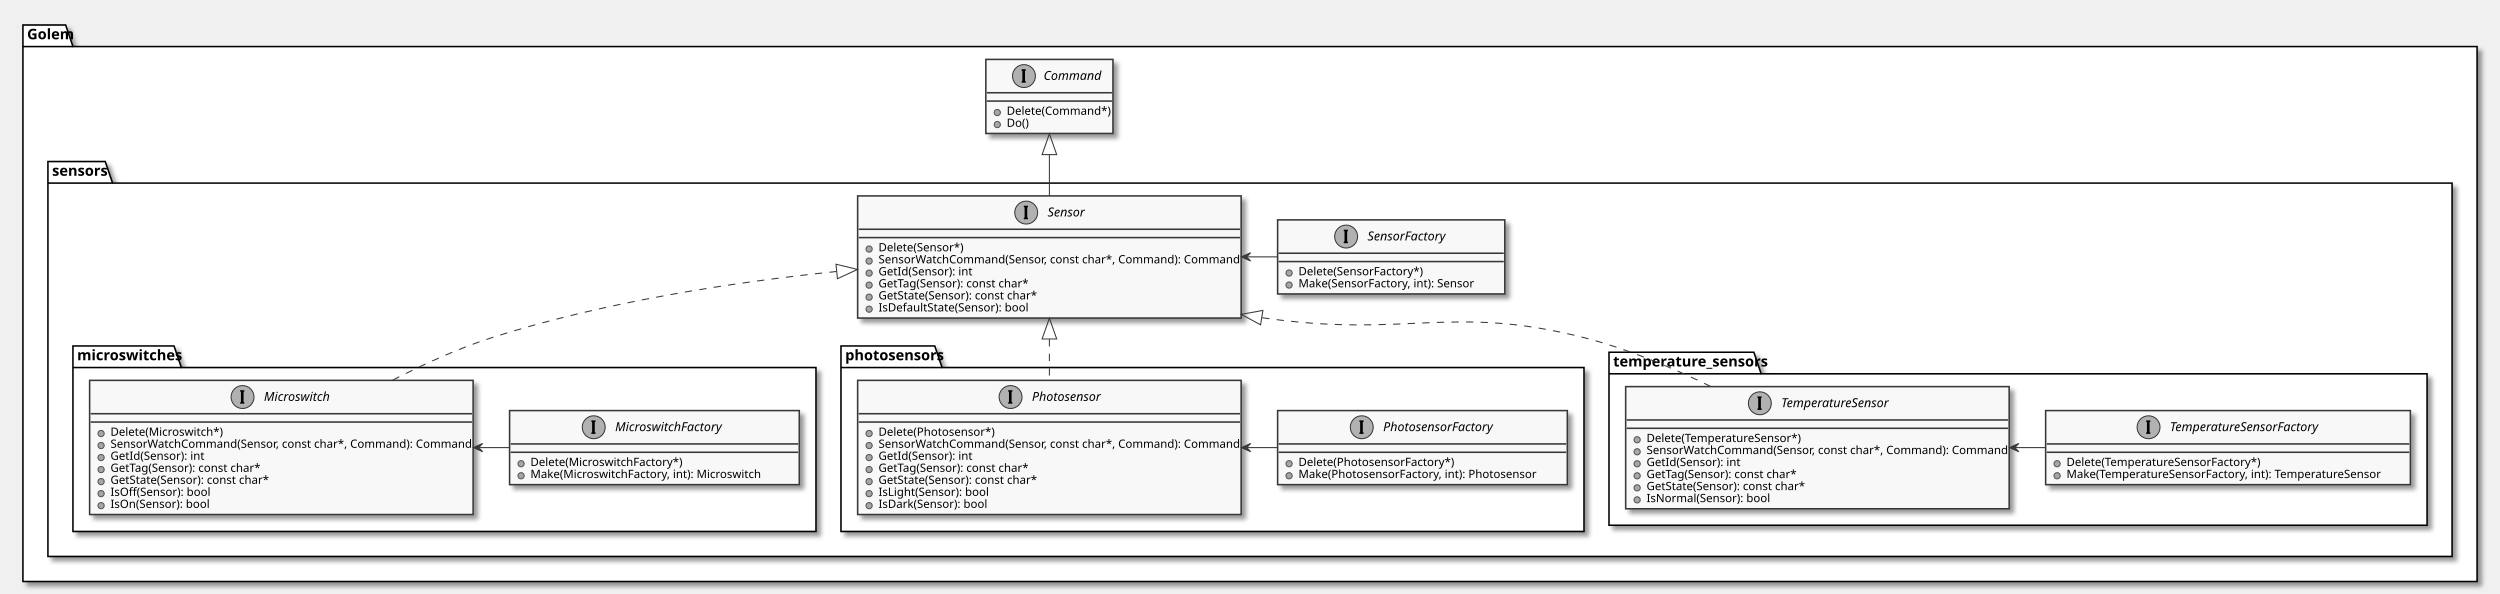
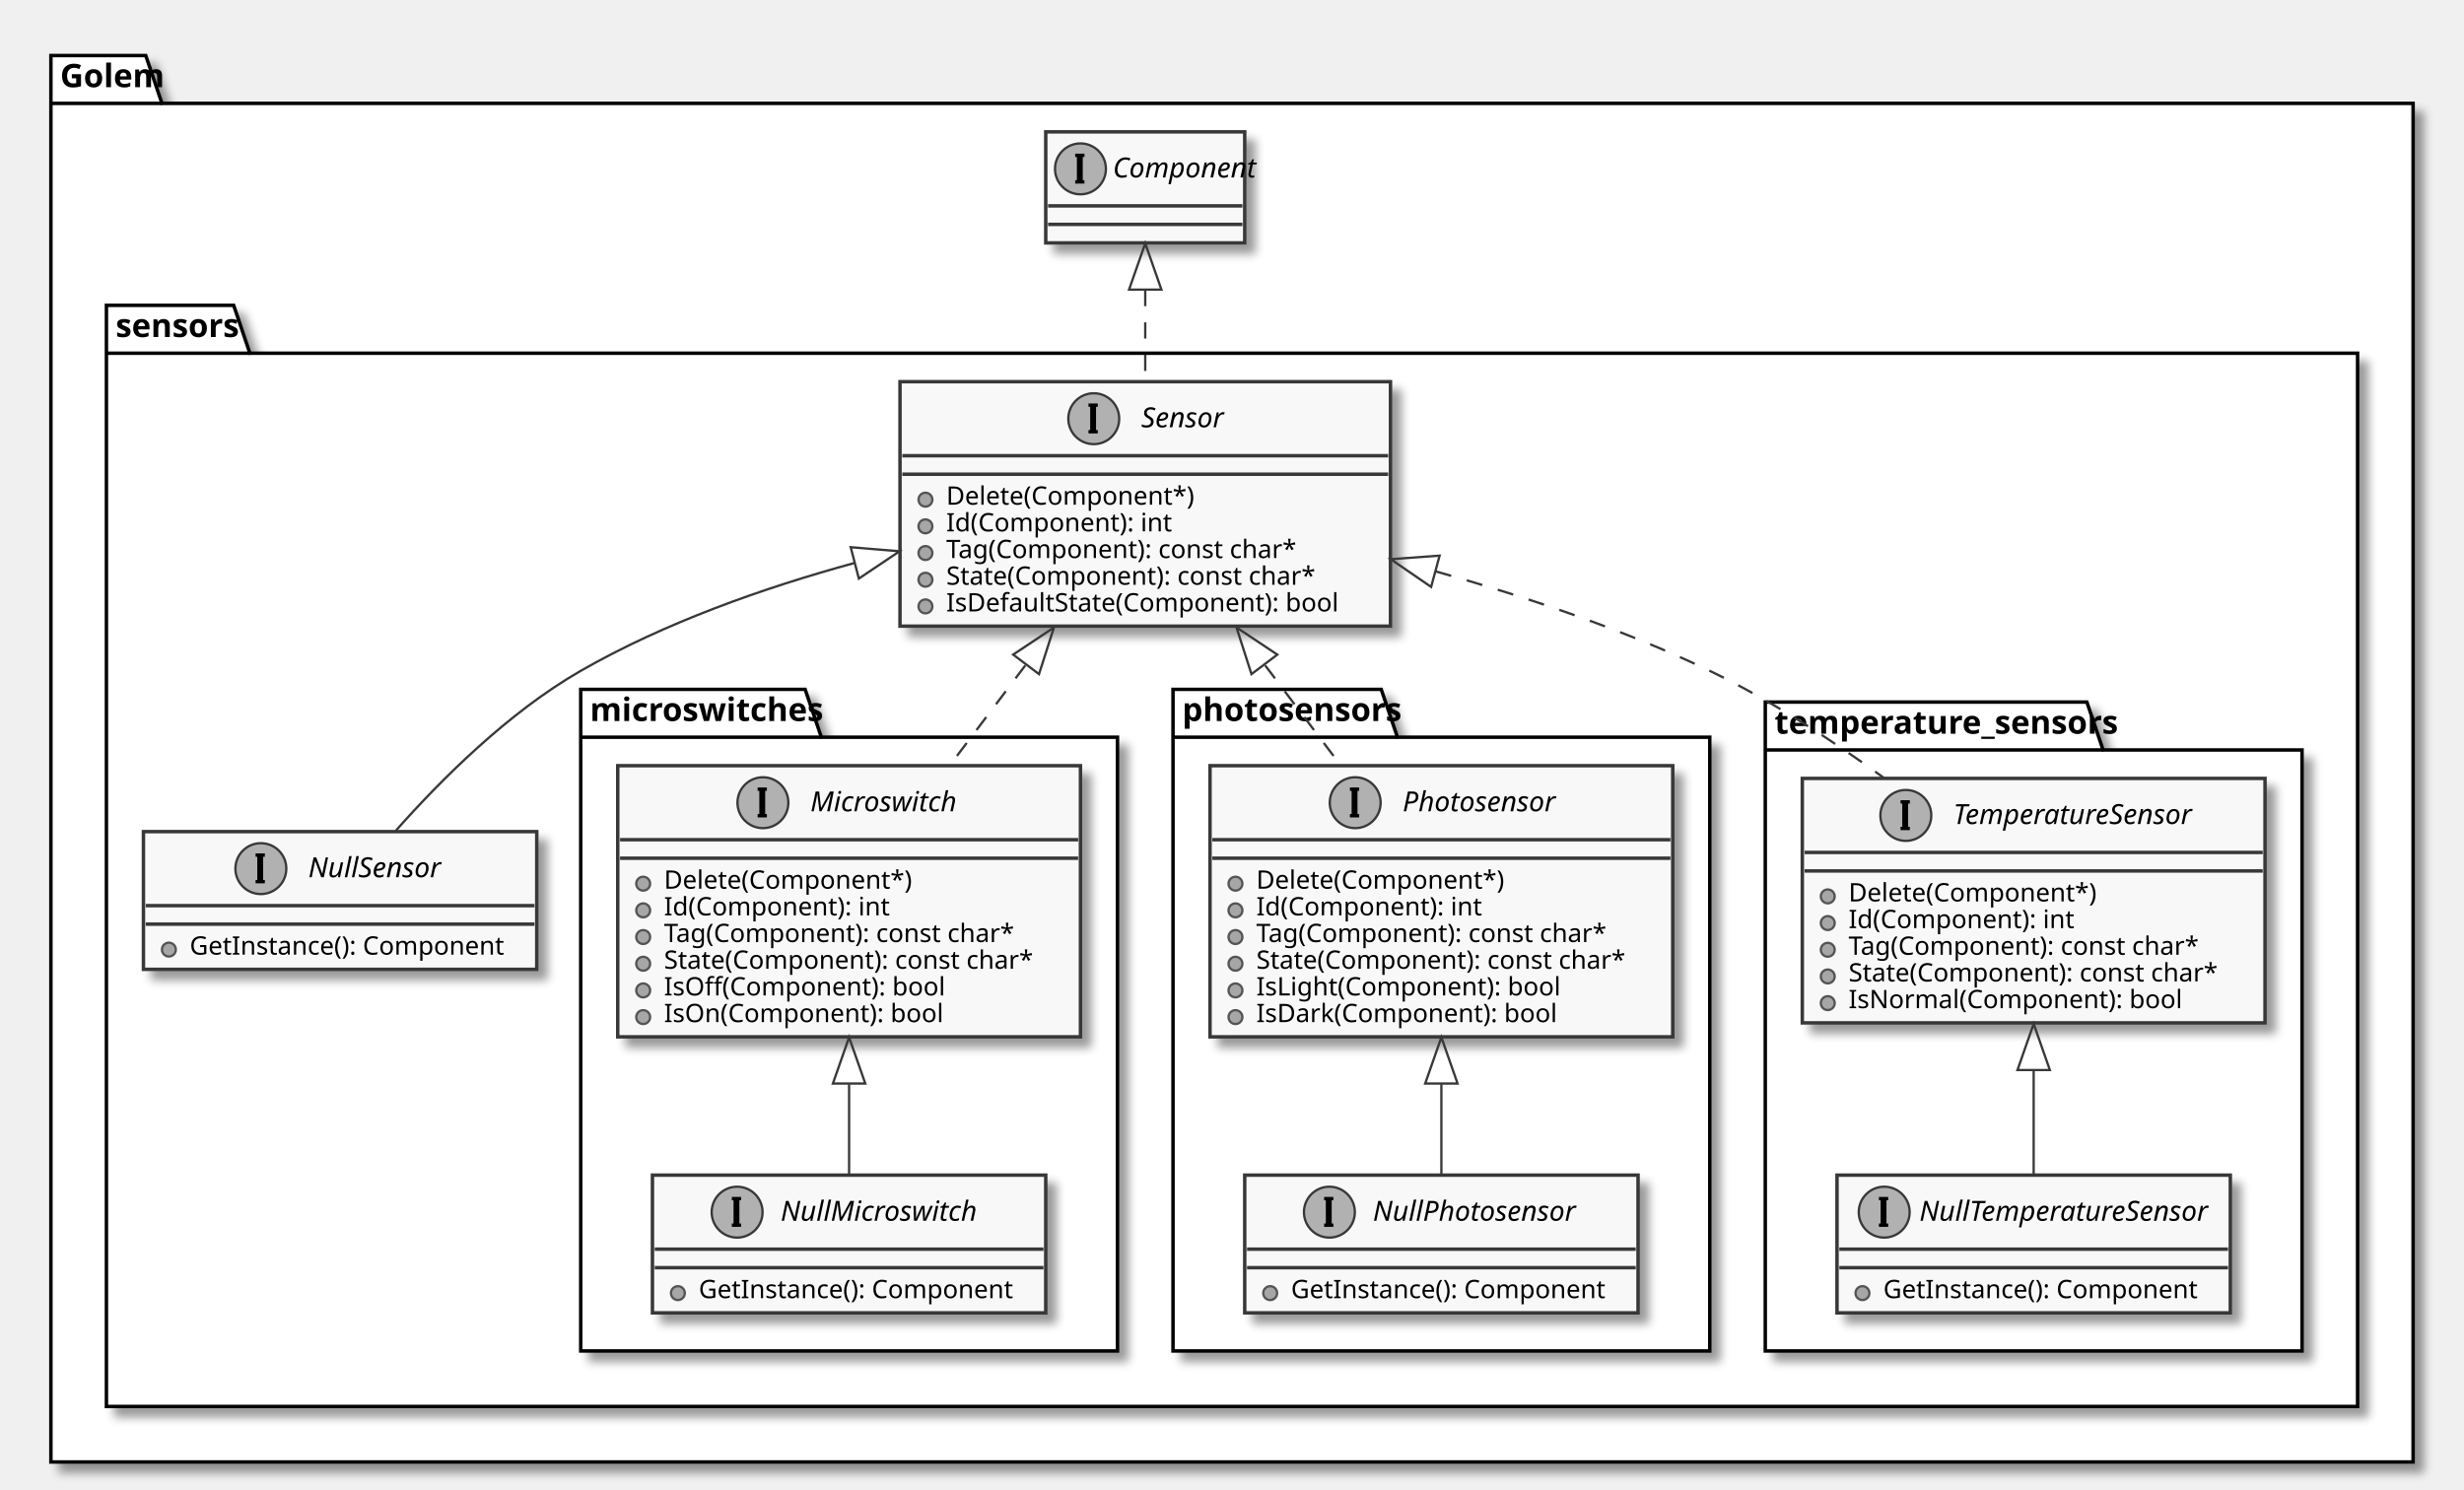
- <svg xmlns="http://www.w3.org/2000/svg" contentScriptType="application/ecmascript" contentStyleType="text/css" height="570px" preserveAspectRatio="none" style="width:2399px;height:570px;" version="1.1" viewBox="0 0 2399 570" width="2399px" zoomAndPan="magnify">
+ <svg xmlns="http://www.w3.org/2000/svg" contentScriptType="application/ecmascript" contentStyleType="text/css" height="644px" preserveAspectRatio="none" style="width:1065px;height:644px;" version="1.1" viewBox="0 0 1065 644" width="1065px" zoomAndPan="magnify">
  <defs>
-     <filter height="300%" id="f1wqwwcfktrtnr" width="300%" x="-1" y="-1">
+     <filter height="300%" id="fodnmlwovrjn" width="300%" x="-1" y="-1">
      <feGaussianBlur result="blurOut" stdDeviation="2.0" />
      <feColorMatrix in="blurOut" result="blurOut2" type="matrix" values="0 0 0 0 0 0 0 0 0 0 0 0 0 0 0 0 0 0 .4 0" />
      <feOffset dx="4.0" dy="4.0" in="blurOut2" result="blurOut3" />
      <feBlend in="SourceGraphic" in2="blurOut3" mode="normal" />
    </filter>
  </defs>
  <g>
-     <polygon fill="#FFFFFF" filter="url(#f1wqwwcfktrtnr)" points="22,24,63,24,70,44.692,2377,44.692,2377,558,22,558,22,24" style="stroke: #000000; stroke-width: 1.5;" />
+     <polygon fill="#FFFFFF" filter="url(#fodnmlwovrjn)" points="22,24,63,24,70,44.692,1043,44.692,1043,632,22,632,22,24" style="stroke: #000000; stroke-width: 1.5;" />
    <line style="stroke: #000000; stroke-width: 1.5;" x1="22" x2="70" y1="44.692" y2="44.692" />
    <text fill="#000000" font-family="Ricty Diminished" font-size="14" font-weight="bold" lengthAdjust="spacingAndGlyphs" textLength="35" x="26" y="37.684">Golem</text>
-     <polygon fill="#FFFFFF" filter="url(#f1wqwwcfktrtnr)" points="46,155,101,155,108,175.692,2353,175.692,2353,534,46,534,46,155" style="stroke: #000000; stroke-width: 1.5;" />
-     <line style="stroke: #000000; stroke-width: 1.5;" x1="46" x2="108" y1="175.692" y2="175.692" />
-     <text fill="#000000" font-family="Ricty Diminished" font-size="14" font-weight="bold" lengthAdjust="spacingAndGlyphs" textLength="49" x="50" y="168.684">sensors</text>
-     <polygon fill="#FFFFFF" filter="url(#f1wqwwcfktrtnr)" points="70,332,167,332,174,352.692,783,352.692,783,510,70,510,70,332" style="stroke: #000000; stroke-width: 1.5;" />
-     <line style="stroke: #000000; stroke-width: 1.5;" x1="70" x2="174" y1="352.692" y2="352.692" />
-     <text fill="#000000" font-family="Ricty Diminished" font-size="14" font-weight="bold" lengthAdjust="spacingAndGlyphs" textLength="91" x="74" y="345.684">microswitches</text>
-     <polygon fill="#FFFFFF" filter="url(#f1wqwwcfktrtnr)" points="807,332,897,332,904,352.692,1520,352.692,1520,510,807,510,807,332" style="stroke: #000000; stroke-width: 1.5;" />
-     <line style="stroke: #000000; stroke-width: 1.5;" x1="807" x2="904" y1="352.692" y2="352.692" />
-     <text fill="#000000" font-family="Ricty Diminished" font-size="14" font-weight="bold" lengthAdjust="spacingAndGlyphs" textLength="84" x="811" y="345.684">photosensors</text>
-     <polygon fill="#FFFFFF" filter="url(#f1wqwwcfktrtnr)" points="1544,338,1683,338,1690,358.692,2329,358.692,2329,504,1544,504,1544,338" style="stroke: #000000; stroke-width: 1.5;" />
-     <line style="stroke: #000000; stroke-width: 1.5;" x1="1544" x2="1690" y1="358.692" y2="358.692" />
-     <text fill="#000000" font-family="Ricty Diminished" font-size="14" font-weight="bold" lengthAdjust="spacingAndGlyphs" textLength="133" x="1548" y="351.684">temperature_sensors</text>
-     <rect fill="#F8F8F8" filter="url(#f1wqwwcfktrtnr)" height="71.071" id="Command" style="stroke: #383838; stroke-width: 1.5;" width="122" x="946" y="57" />
-     <ellipse cx="982.6" cy="73" fill="#B1B1B1" rx="11" ry="11" style="stroke: #383838; stroke-width: 1.0;" />
-     <path d="M983.584,77.906 L984.319,77.906 L984.319,79.359 L980.319,79.359 L980.319,77.906 L981.053,77.906 L981.053,67.875 L980.319,67.875 L980.319,66.422 L984.319,66.422 L984.319,67.875 L983.584,67.875 L983.584,77.906 Z " />
-     <text fill="#000000" font-family="Ricty Diminished" font-size="12" font-style="italic" lengthAdjust="spacingAndGlyphs" textLength="42" x="1001.4" y="76.718">Command</text>
-     <line style="stroke: #383838; stroke-width: 1.5;" x1="947" x2="1067" y1="89" y2="89" />
-     <line style="stroke: #383838; stroke-width: 1.5;" x1="947" x2="1067" y1="97" y2="97" />
-     <ellipse cx="957" cy="108" fill="#A6A6A6" rx="3" ry="3" style="stroke: #545454; stroke-width: 1.0;" />
-     <text fill="#000000" font-family="Ricty Diminished" font-size="11" lengthAdjust="spacingAndGlyphs" textLength="96" x="966" y="110.174">Delete(Command*)</text>
-     <ellipse cx="957" cy="119.536" fill="#A6A6A6" rx="3" ry="3" style="stroke: #545454; stroke-width: 1.0;" />
-     <text fill="#000000" font-family="Ricty Diminished" font-size="11" lengthAdjust="spacingAndGlyphs" textLength="24" x="966" y="121.709">Do()</text>
-     <rect fill="#F8F8F8" filter="url(#f1wqwwcfktrtnr)" height="117.214" id="Sensor" style="stroke: #383838; stroke-width: 1.5;" width="368" x="823" y="188" />
-     <ellipse cx="984.75" cy="204" fill="#B1B1B1" rx="11" ry="11" style="stroke: #383838; stroke-width: 1.0;" />
-     <path d="M985.734,208.906 L986.469,208.906 L986.469,210.359 L982.469,210.359 L982.469,208.906 L983.203,208.906 L983.203,198.875 L982.469,198.875 L982.469,197.422 L986.469,197.422 L986.469,198.875 L985.734,198.875 L985.734,208.906 Z " />
-     <text fill="#000000" font-family="Ricty Diminished" font-size="12" font-style="italic" lengthAdjust="spacingAndGlyphs" textLength="36" x="1005.25" y="207.718">Sensor</text>
-     <line style="stroke: #383838; stroke-width: 1.5;" x1="824" x2="1190" y1="220" y2="220" />
-     <line style="stroke: #383838; stroke-width: 1.5;" x1="824" x2="1190" y1="228" y2="228" />
-     <ellipse cx="834" cy="239" fill="#A6A6A6" rx="3" ry="3" style="stroke: #545454; stroke-width: 1.0;" />
-     <text fill="#000000" font-family="Ricty Diminished" font-size="11" lengthAdjust="spacingAndGlyphs" textLength="90" x="843" y="241.174">Delete(Sensor*)</text>
-     <ellipse cx="834" cy="250.536" fill="#A6A6A6" rx="3" ry="3" style="stroke: #545454; stroke-width: 1.0;" />
-     <text fill="#000000" font-family="Ricty Diminished" font-size="11" lengthAdjust="spacingAndGlyphs" textLength="342" x="843" y="252.709">SensorWatchCommand(Sensor, const char*, Command): Command</text>
-     <ellipse cx="834" cy="262.071" fill="#A6A6A6" rx="3" ry="3" style="stroke: #545454; stroke-width: 1.0;" />
-     <text fill="#000000" font-family="Ricty Diminished" font-size="11" lengthAdjust="spacingAndGlyphs" textLength="108" x="843" y="264.245">GetId(Sensor): int</text>
-     <ellipse cx="834" cy="273.607" fill="#A6A6A6" rx="3" ry="3" style="stroke: #545454; stroke-width: 1.0;" />
-     <text fill="#000000" font-family="Ricty Diminished" font-size="11" lengthAdjust="spacingAndGlyphs" textLength="162" x="843" y="275.781">GetTag(Sensor): const char*</text>
-     <ellipse cx="834" cy="285.143" fill="#A6A6A6" rx="3" ry="3" style="stroke: #545454; stroke-width: 1.0;" />
-     <text fill="#000000" font-family="Ricty Diminished" font-size="11" lengthAdjust="spacingAndGlyphs" textLength="174" x="843" y="287.316">GetState(Sensor): const char*</text>
-     <ellipse cx="834" cy="296.678" fill="#A6A6A6" rx="3" ry="3" style="stroke: #545454; stroke-width: 1.0;" />
-     <text fill="#000000" font-family="Ricty Diminished" font-size="11" lengthAdjust="spacingAndGlyphs" textLength="168" x="843" y="298.852">IsDefaultState(Sensor): bool</text>
-     <rect fill="#F8F8F8" filter="url(#f1wqwwcfktrtnr)" height="71.071" id="SensorFactory" style="stroke: #383838; stroke-width: 1.5;" width="218" x="1226" y="211" />
-     <ellipse cx="1291.75" cy="227" fill="#B1B1B1" rx="11" ry="11" style="stroke: #383838; stroke-width: 1.0;" />
-     <path d="M1292.734,231.906 L1293.469,231.906 L1293.469,233.359 L1289.469,233.359 L1289.469,231.906 L1290.203,231.906 L1290.203,221.875 L1289.469,221.875 L1289.469,220.422 L1293.469,220.422 L1293.469,221.875 L1292.734,221.875 L1292.734,231.906 Z " />
-     <text fill="#000000" font-family="Ricty Diminished" font-size="12" font-style="italic" lengthAdjust="spacingAndGlyphs" textLength="78" x="1312.25" y="230.718">SensorFactory</text>
-     <line style="stroke: #383838; stroke-width: 1.5;" x1="1227" x2="1443" y1="243" y2="243" />
-     <line style="stroke: #383838; stroke-width: 1.5;" x1="1227" x2="1443" y1="251" y2="251" />
-     <ellipse cx="1237" cy="262" fill="#A6A6A6" rx="3" ry="3" style="stroke: #545454; stroke-width: 1.0;" />
-     <text fill="#000000" font-family="Ricty Diminished" font-size="11" lengthAdjust="spacingAndGlyphs" textLength="132" x="1246" y="264.174">Delete(SensorFactory*)</text>
-     <ellipse cx="1237" cy="273.536" fill="#A6A6A6" rx="3" ry="3" style="stroke: #545454; stroke-width: 1.0;" />
-     <text fill="#000000" font-family="Ricty Diminished" font-size="11" lengthAdjust="spacingAndGlyphs" textLength="192" x="1246" y="275.709">Make(SensorFactory, int): Sensor</text>
-     <rect fill="#F8F8F8" filter="url(#f1wqwwcfktrtnr)" height="128.75" id="Microswitch" style="stroke: #383838; stroke-width: 1.5;" width="368" x="86" y="365" />
-     <ellipse cx="232.75" cy="381" fill="#B1B1B1" rx="11" ry="11" style="stroke: #383838; stroke-width: 1.0;" />
-     <path d="M233.734,385.906 L234.469,385.906 L234.469,387.359 L230.469,387.359 L230.469,385.906 L231.203,385.906 L231.203,375.875 L230.469,375.875 L230.469,374.422 L234.469,374.422 L234.469,375.875 L233.734,375.875 L233.734,385.906 Z " />
-     <text fill="#000000" font-family="Ricty Diminished" font-size="12" font-style="italic" lengthAdjust="spacingAndGlyphs" textLength="66" x="253.25" y="384.718">Microswitch</text>
-     <line style="stroke: #383838; stroke-width: 1.5;" x1="87" x2="453" y1="397" y2="397" />
-     <line style="stroke: #383838; stroke-width: 1.5;" x1="87" x2="453" y1="405" y2="405" />
-     <ellipse cx="97" cy="416" fill="#A6A6A6" rx="3" ry="3" style="stroke: #545454; stroke-width: 1.0;" />
-     <text fill="#000000" font-family="Ricty Diminished" font-size="11" lengthAdjust="spacingAndGlyphs" textLength="120" x="106" y="418.174">Delete(Microswitch*)</text>
-     <ellipse cx="97" cy="427.536" fill="#A6A6A6" rx="3" ry="3" style="stroke: #545454; stroke-width: 1.0;" />
-     <text fill="#000000" font-family="Ricty Diminished" font-size="11" lengthAdjust="spacingAndGlyphs" textLength="342" x="106" y="429.709">SensorWatchCommand(Sensor, const char*, Command): Command</text>
-     <ellipse cx="97" cy="439.071" fill="#A6A6A6" rx="3" ry="3" style="stroke: #545454; stroke-width: 1.0;" />
-     <text fill="#000000" font-family="Ricty Diminished" font-size="11" lengthAdjust="spacingAndGlyphs" textLength="108" x="106" y="441.245">GetId(Sensor): int</text>
-     <ellipse cx="97" cy="450.607" fill="#A6A6A6" rx="3" ry="3" style="stroke: #545454; stroke-width: 1.0;" />
-     <text fill="#000000" font-family="Ricty Diminished" font-size="11" lengthAdjust="spacingAndGlyphs" textLength="162" x="106" y="452.781">GetTag(Sensor): const char*</text>
-     <ellipse cx="97" cy="462.143" fill="#A6A6A6" rx="3" ry="3" style="stroke: #545454; stroke-width: 1.0;" />
-     <text fill="#000000" font-family="Ricty Diminished" font-size="11" lengthAdjust="spacingAndGlyphs" textLength="174" x="106" y="464.316">GetState(Sensor): const char*</text>
-     <ellipse cx="97" cy="473.678" fill="#A6A6A6" rx="3" ry="3" style="stroke: #545454; stroke-width: 1.0;" />
-     <text fill="#000000" font-family="Ricty Diminished" font-size="11" lengthAdjust="spacingAndGlyphs" textLength="114" x="106" y="475.852">IsOff(Sensor): bool</text>
-     <ellipse cx="97" cy="485.214" fill="#A6A6A6" rx="3" ry="3" style="stroke: #545454; stroke-width: 1.0;" />
-     <text fill="#000000" font-family="Ricty Diminished" font-size="11" lengthAdjust="spacingAndGlyphs" textLength="108" x="106" y="487.387">IsOn(Sensor): bool</text>
-     <rect fill="#F8F8F8" filter="url(#f1wqwwcfktrtnr)" height="71.071" id="MicroswitchFactory" style="stroke: #383838; stroke-width: 1.5;" width="278" x="489" y="394" />
-     <ellipse cx="569.75" cy="410" fill="#B1B1B1" rx="11" ry="11" style="stroke: #383838; stroke-width: 1.0;" />
-     <path d="M570.734,414.906 L571.469,414.906 L571.469,416.359 L567.469,416.359 L567.469,414.906 L568.203,414.906 L568.203,404.875 L567.469,404.875 L567.469,403.422 L571.469,403.422 L571.469,404.875 L570.734,404.875 L570.734,414.906 Z " />
-     <text fill="#000000" font-family="Ricty Diminished" font-size="12" font-style="italic" lengthAdjust="spacingAndGlyphs" textLength="108" x="590.25" y="413.718">MicroswitchFactory</text>
-     <line style="stroke: #383838; stroke-width: 1.5;" x1="490" x2="766" y1="426" y2="426" />
-     <line style="stroke: #383838; stroke-width: 1.5;" x1="490" x2="766" y1="434" y2="434" />
-     <ellipse cx="500" cy="445" fill="#A6A6A6" rx="3" ry="3" style="stroke: #545454; stroke-width: 1.0;" />
-     <text fill="#000000" font-family="Ricty Diminished" font-size="11" lengthAdjust="spacingAndGlyphs" textLength="162" x="509" y="447.174">Delete(MicroswitchFactory*)</text>
-     <ellipse cx="500" cy="456.536" fill="#A6A6A6" rx="3" ry="3" style="stroke: #545454; stroke-width: 1.0;" />
-     <text fill="#000000" font-family="Ricty Diminished" font-size="11" lengthAdjust="spacingAndGlyphs" textLength="252" x="509" y="458.709">Make(MicroswitchFactory, int): Microswitch</text>
-     <rect fill="#F8F8F8" filter="url(#f1wqwwcfktrtnr)" height="128.75" id="Photosensor" style="stroke: #383838; stroke-width: 1.5;" width="368" x="823" y="365" />
-     <ellipse cx="969.75" cy="381" fill="#B1B1B1" rx="11" ry="11" style="stroke: #383838; stroke-width: 1.0;" />
-     <path d="M970.734,385.906 L971.469,385.906 L971.469,387.359 L967.469,387.359 L967.469,385.906 L968.203,385.906 L968.203,375.875 L967.469,375.875 L967.469,374.422 L971.469,374.422 L971.469,375.875 L970.734,375.875 L970.734,385.906 Z " />
-     <text fill="#000000" font-family="Ricty Diminished" font-size="12" font-style="italic" lengthAdjust="spacingAndGlyphs" textLength="66" x="990.25" y="384.718">Photosensor</text>
-     <line style="stroke: #383838; stroke-width: 1.5;" x1="824" x2="1190" y1="397" y2="397" />
-     <line style="stroke: #383838; stroke-width: 1.5;" x1="824" x2="1190" y1="405" y2="405" />
-     <ellipse cx="834" cy="416" fill="#A6A6A6" rx="3" ry="3" style="stroke: #545454; stroke-width: 1.0;" />
-     <text fill="#000000" font-family="Ricty Diminished" font-size="11" lengthAdjust="spacingAndGlyphs" textLength="120" x="843" y="418.174">Delete(Photosensor*)</text>
-     <ellipse cx="834" cy="427.536" fill="#A6A6A6" rx="3" ry="3" style="stroke: #545454; stroke-width: 1.0;" />
-     <text fill="#000000" font-family="Ricty Diminished" font-size="11" lengthAdjust="spacingAndGlyphs" textLength="342" x="843" y="429.709">SensorWatchCommand(Sensor, const char*, Command): Command</text>
-     <ellipse cx="834" cy="439.071" fill="#A6A6A6" rx="3" ry="3" style="stroke: #545454; stroke-width: 1.0;" />
-     <text fill="#000000" font-family="Ricty Diminished" font-size="11" lengthAdjust="spacingAndGlyphs" textLength="108" x="843" y="441.245">GetId(Sensor): int</text>
-     <ellipse cx="834" cy="450.607" fill="#A6A6A6" rx="3" ry="3" style="stroke: #545454; stroke-width: 1.0;" />
-     <text fill="#000000" font-family="Ricty Diminished" font-size="11" lengthAdjust="spacingAndGlyphs" textLength="162" x="843" y="452.781">GetTag(Sensor): const char*</text>
-     <ellipse cx="834" cy="462.143" fill="#A6A6A6" rx="3" ry="3" style="stroke: #545454; stroke-width: 1.0;" />
-     <text fill="#000000" font-family="Ricty Diminished" font-size="11" lengthAdjust="spacingAndGlyphs" textLength="174" x="843" y="464.316">GetState(Sensor): const char*</text>
-     <ellipse cx="834" cy="473.678" fill="#A6A6A6" rx="3" ry="3" style="stroke: #545454; stroke-width: 1.0;" />
-     <text fill="#000000" font-family="Ricty Diminished" font-size="11" lengthAdjust="spacingAndGlyphs" textLength="126" x="843" y="475.852">IsLight(Sensor): bool</text>
-     <ellipse cx="834" cy="485.214" fill="#A6A6A6" rx="3" ry="3" style="stroke: #545454; stroke-width: 1.0;" />
-     <text fill="#000000" font-family="Ricty Diminished" font-size="11" lengthAdjust="spacingAndGlyphs" textLength="120" x="843" y="487.387">IsDark(Sensor): bool</text>
-     <rect fill="#F8F8F8" filter="url(#f1wqwwcfktrtnr)" height="71.071" id="PhotosensorFactory" style="stroke: #383838; stroke-width: 1.5;" width="278" x="1226" y="394" />
-     <ellipse cx="1306.75" cy="410" fill="#B1B1B1" rx="11" ry="11" style="stroke: #383838; stroke-width: 1.0;" />
-     <path d="M1307.734,414.906 L1308.469,414.906 L1308.469,416.359 L1304.469,416.359 L1304.469,414.906 L1305.203,414.906 L1305.203,404.875 L1304.469,404.875 L1304.469,403.422 L1308.469,403.422 L1308.469,404.875 L1307.734,404.875 L1307.734,414.906 Z " />
-     <text fill="#000000" font-family="Ricty Diminished" font-size="12" font-style="italic" lengthAdjust="spacingAndGlyphs" textLength="108" x="1327.25" y="413.718">PhotosensorFactory</text>
-     <line style="stroke: #383838; stroke-width: 1.5;" x1="1227" x2="1503" y1="426" y2="426" />
-     <line style="stroke: #383838; stroke-width: 1.5;" x1="1227" x2="1503" y1="434" y2="434" />
-     <ellipse cx="1237" cy="445" fill="#A6A6A6" rx="3" ry="3" style="stroke: #545454; stroke-width: 1.0;" />
-     <text fill="#000000" font-family="Ricty Diminished" font-size="11" lengthAdjust="spacingAndGlyphs" textLength="162" x="1246" y="447.174">Delete(PhotosensorFactory*)</text>
-     <ellipse cx="1237" cy="456.536" fill="#A6A6A6" rx="3" ry="3" style="stroke: #545454; stroke-width: 1.0;" />
-     <text fill="#000000" font-family="Ricty Diminished" font-size="11" lengthAdjust="spacingAndGlyphs" textLength="252" x="1246" y="458.709">Make(PhotosensorFactory, int): Photosensor</text>
-     <rect fill="#F8F8F8" filter="url(#f1wqwwcfktrtnr)" height="117.214" id="TemperatureSensor" style="stroke: #383838; stroke-width: 1.5;" width="368" x="1560" y="371" />
-     <ellipse cx="1688.75" cy="387" fill="#B1B1B1" rx="11" ry="11" style="stroke: #383838; stroke-width: 1.0;" />
-     <path d="M1689.734,391.906 L1690.469,391.906 L1690.469,393.359 L1686.469,393.359 L1686.469,391.906 L1687.203,391.906 L1687.203,381.875 L1686.469,381.875 L1686.469,380.422 L1690.469,380.422 L1690.469,381.875 L1689.734,381.875 L1689.734,391.906 Z " />
-     <text fill="#000000" font-family="Ricty Diminished" font-size="12" font-style="italic" lengthAdjust="spacingAndGlyphs" textLength="102" x="1709.25" y="390.718">TemperatureSensor</text>
-     <line style="stroke: #383838; stroke-width: 1.5;" x1="1561" x2="1927" y1="403" y2="403" />
-     <line style="stroke: #383838; stroke-width: 1.5;" x1="1561" x2="1927" y1="411" y2="411" />
-     <ellipse cx="1571" cy="422" fill="#A6A6A6" rx="3" ry="3" style="stroke: #545454; stroke-width: 1.0;" />
-     <text fill="#000000" font-family="Ricty Diminished" font-size="11" lengthAdjust="spacingAndGlyphs" textLength="156" x="1580" y="424.174">Delete(TemperatureSensor*)</text>
-     <ellipse cx="1571" cy="433.536" fill="#A6A6A6" rx="3" ry="3" style="stroke: #545454; stroke-width: 1.0;" />
-     <text fill="#000000" font-family="Ricty Diminished" font-size="11" lengthAdjust="spacingAndGlyphs" textLength="342" x="1580" y="435.709">SensorWatchCommand(Sensor, const char*, Command): Command</text>
-     <ellipse cx="1571" cy="445.071" fill="#A6A6A6" rx="3" ry="3" style="stroke: #545454; stroke-width: 1.0;" />
-     <text fill="#000000" font-family="Ricty Diminished" font-size="11" lengthAdjust="spacingAndGlyphs" textLength="108" x="1580" y="447.245">GetId(Sensor): int</text>
-     <ellipse cx="1571" cy="456.607" fill="#A6A6A6" rx="3" ry="3" style="stroke: #545454; stroke-width: 1.0;" />
-     <text fill="#000000" font-family="Ricty Diminished" font-size="11" lengthAdjust="spacingAndGlyphs" textLength="162" x="1580" y="458.781">GetTag(Sensor): const char*</text>
-     <ellipse cx="1571" cy="468.143" fill="#A6A6A6" rx="3" ry="3" style="stroke: #545454; stroke-width: 1.0;" />
-     <text fill="#000000" font-family="Ricty Diminished" font-size="11" lengthAdjust="spacingAndGlyphs" textLength="174" x="1580" y="470.316">GetState(Sensor): const char*</text>
-     <ellipse cx="1571" cy="479.678" fill="#A6A6A6" rx="3" ry="3" style="stroke: #545454; stroke-width: 1.0;" />
-     <text fill="#000000" font-family="Ricty Diminished" font-size="11" lengthAdjust="spacingAndGlyphs" textLength="132" x="1580" y="481.852">IsNormal(Sensor): bool</text>
-     <rect fill="#F8F8F8" filter="url(#f1wqwwcfktrtnr)" height="71.071" id="TemperatureSensorFactory" style="stroke: #383838; stroke-width: 1.5;" width="350" x="1963" y="394" />
-     <ellipse cx="2061.75" cy="410" fill="#B1B1B1" rx="11" ry="11" style="stroke: #383838; stroke-width: 1.0;" />
-     <path d="M2062.734,414.906 L2063.469,414.906 L2063.469,416.359 L2059.469,416.359 L2059.469,414.906 L2060.203,414.906 L2060.203,404.875 L2059.469,404.875 L2059.469,403.422 L2063.469,403.422 L2063.469,404.875 L2062.734,404.875 L2062.734,414.906 Z " />
-     <text fill="#000000" font-family="Ricty Diminished" font-size="12" font-style="italic" lengthAdjust="spacingAndGlyphs" textLength="144" x="2082.25" y="413.718">TemperatureSensorFactory</text>
-     <line style="stroke: #383838; stroke-width: 1.5;" x1="1964" x2="2312" y1="426" y2="426" />
-     <line style="stroke: #383838; stroke-width: 1.5;" x1="1964" x2="2312" y1="434" y2="434" />
-     <ellipse cx="1974" cy="445" fill="#A6A6A6" rx="3" ry="3" style="stroke: #545454; stroke-width: 1.0;" />
-     <text fill="#000000" font-family="Ricty Diminished" font-size="11" lengthAdjust="spacingAndGlyphs" textLength="198" x="1983" y="447.174">Delete(TemperatureSensorFactory*)</text>
-     <ellipse cx="1974" cy="456.536" fill="#A6A6A6" rx="3" ry="3" style="stroke: #545454; stroke-width: 1.0;" />
-     <text fill="#000000" font-family="Ricty Diminished" font-size="11" lengthAdjust="spacingAndGlyphs" textLength="324" x="1983" y="458.709">Make(TemperatureSensorFactory, int): TemperatureSensor</text>
-     <path d="M459.382,429.5 C469.208,429.5 479.034,429.5 488.86,429.5 " fill="none" id="Microswitch&lt;-MicroswitchFactory" style="stroke: #383838; stroke-width: 1.0;" />
-     <polygon fill="#383838" points="454.244,429.5,463.244,433.5,459.244,429.5,463.244,425.5,454.244,429.5" style="stroke: #383838; stroke-width: 1.0;" />
-     <path d="M1196.38,429.5 C1206.21,429.5 1216.03,429.5 1225.86,429.5 " fill="none" id="Photosensor&lt;-PhotosensorFactory" style="stroke: #383838; stroke-width: 1.0;" />
-     <polygon fill="#383838" points="1191.24,429.5,1200.24,433.5,1196.24,429.5,1200.24,425.5,1191.24,429.5" style="stroke: #383838; stroke-width: 1.0;" />
-     <path d="M1933.41,429.5 C1943.18,429.5 1952.94,429.5 1962.71,429.5 " fill="none" id="TemperatureSensor&lt;-TemperatureSensorFactory" style="stroke: #383838; stroke-width: 1.0;" />
-     <polygon fill="#383838" points="1928.3,429.5,1937.3,433.5,1933.3,429.5,1937.3,425.5,1928.3,429.5" style="stroke: #383838; stroke-width: 1.0;" />
-     <path d="M1196.31,246.5 C1206.12,246.5 1215.92,246.5 1225.73,246.5 " fill="none" id="Sensor&lt;-SensorFactory" style="stroke: #383838; stroke-width: 1.0;" />
-     <polygon fill="#383838" points="1191.18,246.5,1200.18,250.5,1196.18,246.5,1200.18,242.5,1191.18,246.5" style="stroke: #383838; stroke-width: 1.0;" />
-     <path d="M802.859,260.522 C701.55,271.026 578.397,289.951 472,324 C439.847,334.29 406.639,349.362 376.667,364.876 " fill="none" id="Sensor&lt;-Microswitch" style="stroke: #383838; stroke-width: 1.0; stroke-dasharray: 7.0,7.0;" />
-     <polygon fill="none" points="802.222,253.551,822.818,258.532,803.611,267.482,802.222,253.551" style="stroke: #383838; stroke-width: 1.0;" />
-     <path d="M1007,325.412 C1007,338.524 1007,351.995 1007,364.695 " fill="none" id="Sensor&lt;-Photosensor" style="stroke: #383838; stroke-width: 1.0; stroke-dasharray: 7.0,7.0;" />
-     <polygon fill="none" points="1000,325.267,1007,305.267,1014,325.267,1000,325.267" style="stroke: #383838; stroke-width: 1.0;" />
-     <path d="M1211.17,304.866 C1349.31,325.01 1391.81,291.437 1520,324 C1561.38,334.512 1604.44,352.639 1641.61,370.874 " fill="none" id="Sensor&lt;-TemperatureSensor" style="stroke: #383838; stroke-width: 1.0; stroke-dasharray: 7.0,7.0;" />
-     <polygon fill="none" points="1209.67,311.716,1191.02,301.655,1211.87,297.89,1209.67,311.716" style="stroke: #383838; stroke-width: 1.0;" />
-     <path d="M1007,148.72 C1007,161.45 1007,175.023 1007,187.853 " fill="none" id="Command&lt;-Sensor" style="stroke: #383838; stroke-width: 1.0;" />
-     <polygon fill="none" points="1000,148.372,1007,128.372,1014,148.372,1000,148.372" style="stroke: #383838; stroke-width: 1.0;" />
+     <polygon fill="#FFFFFF" filter="url(#fodnmlwovrjn)" points="46,132,101,132,108,152.692,1019,152.692,1019,608,46,608,46,132" style="stroke: #000000; stroke-width: 1.5;" />
+     <line style="stroke: #000000; stroke-width: 1.5;" x1="46" x2="108" y1="152.692" y2="152.692" />
+     <text fill="#000000" font-family="Ricty Diminished" font-size="14" font-weight="bold" lengthAdjust="spacingAndGlyphs" textLength="49" x="50" y="145.684">sensors</text>
+     <polygon fill="#FFFFFF" filter="url(#fodnmlwovrjn)" points="251,298,348,298,355,318.692,483,318.692,483,584,251,584,251,298" style="stroke: #000000; stroke-width: 1.5;" />
+     <line style="stroke: #000000; stroke-width: 1.5;" x1="251" x2="355" y1="318.692" y2="318.692" />
+     <text fill="#000000" font-family="Ricty Diminished" font-size="14" font-weight="bold" lengthAdjust="spacingAndGlyphs" textLength="91" x="255" y="311.684">microswitches</text>
+     <polygon fill="#FFFFFF" filter="url(#fodnmlwovrjn)" points="507,298,597,298,604,318.692,739,318.692,739,584,507,584,507,298" style="stroke: #000000; stroke-width: 1.5;" />
+     <line style="stroke: #000000; stroke-width: 1.5;" x1="507" x2="604" y1="318.692" y2="318.692" />
+     <text fill="#000000" font-family="Ricty Diminished" font-size="14" font-weight="bold" lengthAdjust="spacingAndGlyphs" textLength="84" x="511" y="311.684">photosensors</text>
+     <polygon fill="#FFFFFF" filter="url(#fodnmlwovrjn)" points="763,303.5,902,303.5,909,324.192,995,324.192,995,584,763,584,763,303.5" style="stroke: #000000; stroke-width: 1.5;" />
+     <line style="stroke: #000000; stroke-width: 1.5;" x1="763" x2="909" y1="324.192" y2="324.192" />
+     <text fill="#000000" font-family="Ricty Diminished" font-size="14" font-weight="bold" lengthAdjust="spacingAndGlyphs" textLength="133" x="767" y="317.184">temperature_sensors</text>
+     <rect fill="#F8F8F8" filter="url(#fodnmlwovrjn)" height="48" id="Component" style="stroke: #383838; stroke-width: 1.5;" width="86" x="452" y="57" />
+     <ellipse cx="467" cy="73" fill="#B1B1B1" rx="11" ry="11" style="stroke: #383838; stroke-width: 1.0;" />
+     <path d="M467.984,77.906 L468.719,77.906 L468.719,79.359 L464.719,79.359 L464.719,77.906 L465.453,77.906 L465.453,67.875 L464.719,67.875 L464.719,66.422 L468.719,66.422 L468.719,67.875 L467.984,67.875 L467.984,77.906 Z " />
+     <text fill="#000000" font-family="Ricty Diminished" font-size="12" font-style="italic" lengthAdjust="spacingAndGlyphs" textLength="54" x="481" y="76.718">Component</text>
+     <line style="stroke: #383838; stroke-width: 1.5;" x1="453" x2="537" y1="89" y2="89" />
+     <line style="stroke: #383838; stroke-width: 1.5;" x1="453" x2="537" y1="97" y2="97" />
+     <rect fill="#F8F8F8" filter="url(#fodnmlwovrjn)" height="105.678" id="Sensor" style="stroke: #383838; stroke-width: 1.5;" width="212" x="389" y="165" />
+     <ellipse cx="472.75" cy="181" fill="#B1B1B1" rx="11" ry="11" style="stroke: #383838; stroke-width: 1.0;" />
+     <path d="M473.734,185.906 L474.469,185.906 L474.469,187.359 L470.469,187.359 L470.469,185.906 L471.203,185.906 L471.203,175.875 L470.469,175.875 L470.469,174.422 L474.469,174.422 L474.469,175.875 L473.734,175.875 L473.734,185.906 Z " />
+     <text fill="#000000" font-family="Ricty Diminished" font-size="12" font-style="italic" lengthAdjust="spacingAndGlyphs" textLength="36" x="493.25" y="184.718">Sensor</text>
+     <line style="stroke: #383838; stroke-width: 1.5;" x1="390" x2="600" y1="197" y2="197" />
+     <line style="stroke: #383838; stroke-width: 1.5;" x1="390" x2="600" y1="205" y2="205" />
+     <ellipse cx="400" cy="216" fill="#A6A6A6" rx="3" ry="3" style="stroke: #545454; stroke-width: 1.0;" />
+     <text fill="#000000" font-family="Ricty Diminished" font-size="11" lengthAdjust="spacingAndGlyphs" textLength="108" x="409" y="218.174">Delete(Component*)</text>
+     <ellipse cx="400" cy="227.536" fill="#A6A6A6" rx="3" ry="3" style="stroke: #545454; stroke-width: 1.0;" />
+     <text fill="#000000" font-family="Ricty Diminished" font-size="11" lengthAdjust="spacingAndGlyphs" textLength="108" x="409" y="229.709">Id(Component): int</text>
+     <ellipse cx="400" cy="239.071" fill="#A6A6A6" rx="3" ry="3" style="stroke: #545454; stroke-width: 1.0;" />
+     <text fill="#000000" font-family="Ricty Diminished" font-size="11" lengthAdjust="spacingAndGlyphs" textLength="162" x="409" y="241.245">Tag(Component): const char*</text>
+     <ellipse cx="400" cy="250.607" fill="#A6A6A6" rx="3" ry="3" style="stroke: #545454; stroke-width: 1.0;" />
+     <text fill="#000000" font-family="Ricty Diminished" font-size="11" lengthAdjust="spacingAndGlyphs" textLength="174" x="409" y="252.78">State(Component): const char*</text>
+     <ellipse cx="400" cy="262.143" fill="#A6A6A6" rx="3" ry="3" style="stroke: #545454; stroke-width: 1.0;" />
+     <text fill="#000000" font-family="Ricty Diminished" font-size="11" lengthAdjust="spacingAndGlyphs" textLength="186" x="409" y="264.316">IsDefaultState(Component): bool</text>
+     <rect fill="#F8F8F8" filter="url(#fodnmlwovrjn)" height="59.536" id="NullSensor" style="stroke: #383838; stroke-width: 1.5;" width="170" x="62" y="359.5" />
+     <ellipse cx="112.75" cy="375.5" fill="#B1B1B1" rx="11" ry="11" style="stroke: #383838; stroke-width: 1.0;" />
+     <path d="M113.734,380.406 L114.469,380.406 L114.469,381.859 L110.469,381.859 L110.469,380.406 L111.203,380.406 L111.203,370.375 L110.469,370.375 L110.469,368.922 L114.469,368.922 L114.469,370.375 L113.734,370.375 L113.734,380.406 Z " />
+     <text fill="#000000" font-family="Ricty Diminished" font-size="12" font-style="italic" lengthAdjust="spacingAndGlyphs" textLength="60" x="133.25" y="379.218">NullSensor</text>
+     <line style="stroke: #383838; stroke-width: 1.5;" x1="63" x2="231" y1="391.5" y2="391.5" />
+     <line style="stroke: #383838; stroke-width: 1.5;" x1="63" x2="231" y1="399.5" y2="399.5" />
+     <ellipse cx="73" cy="410.5" fill="#A6A6A6" rx="3" ry="3" style="stroke: #545454; stroke-width: 1.0;" />
+     <text fill="#000000" font-family="Ricty Diminished" font-size="11" lengthAdjust="spacingAndGlyphs" textLength="144" x="82" y="412.674">GetInstance(): Component</text>
+     <rect fill="#F8F8F8" filter="url(#fodnmlwovrjn)" height="117.214" id="Microswitch" style="stroke: #383838; stroke-width: 1.5;" width="200" x="267" y="331" />
+     <ellipse cx="329.75" cy="347" fill="#B1B1B1" rx="11" ry="11" style="stroke: #383838; stroke-width: 1.0;" />
+     <path d="M330.734,351.906 L331.469,351.906 L331.469,353.359 L327.469,353.359 L327.469,351.906 L328.203,351.906 L328.203,341.875 L327.469,341.875 L327.469,340.422 L331.469,340.422 L331.469,341.875 L330.734,341.875 L330.734,351.906 Z " />
+     <text fill="#000000" font-family="Ricty Diminished" font-size="12" font-style="italic" lengthAdjust="spacingAndGlyphs" textLength="66" x="350.25" y="350.718">Microswitch</text>
+     <line style="stroke: #383838; stroke-width: 1.5;" x1="268" x2="466" y1="363" y2="363" />
+     <line style="stroke: #383838; stroke-width: 1.5;" x1="268" x2="466" y1="371" y2="371" />
+     <ellipse cx="278" cy="382" fill="#A6A6A6" rx="3" ry="3" style="stroke: #545454; stroke-width: 1.0;" />
+     <text fill="#000000" font-family="Ricty Diminished" font-size="11" lengthAdjust="spacingAndGlyphs" textLength="108" x="287" y="384.174">Delete(Component*)</text>
+     <ellipse cx="278" cy="393.536" fill="#A6A6A6" rx="3" ry="3" style="stroke: #545454; stroke-width: 1.0;" />
+     <text fill="#000000" font-family="Ricty Diminished" font-size="11" lengthAdjust="spacingAndGlyphs" textLength="108" x="287" y="395.709">Id(Component): int</text>
+     <ellipse cx="278" cy="405.071" fill="#A6A6A6" rx="3" ry="3" style="stroke: #545454; stroke-width: 1.0;" />
+     <text fill="#000000" font-family="Ricty Diminished" font-size="11" lengthAdjust="spacingAndGlyphs" textLength="162" x="287" y="407.245">Tag(Component): const char*</text>
+     <ellipse cx="278" cy="416.607" fill="#A6A6A6" rx="3" ry="3" style="stroke: #545454; stroke-width: 1.0;" />
+     <text fill="#000000" font-family="Ricty Diminished" font-size="11" lengthAdjust="spacingAndGlyphs" textLength="174" x="287" y="418.781">State(Component): const char*</text>
+     <ellipse cx="278" cy="428.143" fill="#A6A6A6" rx="3" ry="3" style="stroke: #545454; stroke-width: 1.0;" />
+     <text fill="#000000" font-family="Ricty Diminished" font-size="11" lengthAdjust="spacingAndGlyphs" textLength="132" x="287" y="430.316">IsOff(Component): bool</text>
+     <ellipse cx="278" cy="439.678" fill="#A6A6A6" rx="3" ry="3" style="stroke: #545454; stroke-width: 1.0;" />
+     <text fill="#000000" font-family="Ricty Diminished" font-size="11" lengthAdjust="spacingAndGlyphs" textLength="126" x="287" y="441.852">IsOn(Component): bool</text>
+     <rect fill="#F8F8F8" filter="url(#fodnmlwovrjn)" height="59.536" id="NullMicroswitch" style="stroke: #383838; stroke-width: 1.5;" width="170" x="282" y="508" />
+     <ellipse cx="318.6" cy="524" fill="#B1B1B1" rx="11" ry="11" style="stroke: #383838; stroke-width: 1.0;" />
+     <path d="M319.584,528.906 L320.319,528.906 L320.319,530.359 L316.319,530.359 L316.319,528.906 L317.053,528.906 L317.053,518.875 L316.319,518.875 L316.319,517.422 L320.319,517.422 L320.319,518.875 L319.584,518.875 L319.584,528.906 Z " />
+     <text fill="#000000" font-family="Ricty Diminished" font-size="12" font-style="italic" lengthAdjust="spacingAndGlyphs" textLength="90" x="337.4" y="527.718">NullMicroswitch</text>
+     <line style="stroke: #383838; stroke-width: 1.5;" x1="283" x2="451" y1="540" y2="540" />
+     <line style="stroke: #383838; stroke-width: 1.5;" x1="283" x2="451" y1="548" y2="548" />
+     <ellipse cx="293" cy="559" fill="#A6A6A6" rx="3" ry="3" style="stroke: #545454; stroke-width: 1.0;" />
+     <text fill="#000000" font-family="Ricty Diminished" font-size="11" lengthAdjust="spacingAndGlyphs" textLength="144" x="302" y="561.174">GetInstance(): Component</text>
+     <rect fill="#F8F8F8" filter="url(#fodnmlwovrjn)" height="117.214" id="Photosensor" style="stroke: #383838; stroke-width: 1.5;" width="200" x="523" y="331" />
+     <ellipse cx="585.75" cy="347" fill="#B1B1B1" rx="11" ry="11" style="stroke: #383838; stroke-width: 1.0;" />
+     <path d="M586.734,351.906 L587.469,351.906 L587.469,353.359 L583.469,353.359 L583.469,351.906 L584.203,351.906 L584.203,341.875 L583.469,341.875 L583.469,340.422 L587.469,340.422 L587.469,341.875 L586.734,341.875 L586.734,351.906 Z " />
+     <text fill="#000000" font-family="Ricty Diminished" font-size="12" font-style="italic" lengthAdjust="spacingAndGlyphs" textLength="66" x="606.25" y="350.718">Photosensor</text>
+     <line style="stroke: #383838; stroke-width: 1.5;" x1="524" x2="722" y1="363" y2="363" />
+     <line style="stroke: #383838; stroke-width: 1.5;" x1="524" x2="722" y1="371" y2="371" />
+     <ellipse cx="534" cy="382" fill="#A6A6A6" rx="3" ry="3" style="stroke: #545454; stroke-width: 1.0;" />
+     <text fill="#000000" font-family="Ricty Diminished" font-size="11" lengthAdjust="spacingAndGlyphs" textLength="108" x="543" y="384.174">Delete(Component*)</text>
+     <ellipse cx="534" cy="393.536" fill="#A6A6A6" rx="3" ry="3" style="stroke: #545454; stroke-width: 1.0;" />
+     <text fill="#000000" font-family="Ricty Diminished" font-size="11" lengthAdjust="spacingAndGlyphs" textLength="108" x="543" y="395.709">Id(Component): int</text>
+     <ellipse cx="534" cy="405.071" fill="#A6A6A6" rx="3" ry="3" style="stroke: #545454; stroke-width: 1.0;" />
+     <text fill="#000000" font-family="Ricty Diminished" font-size="11" lengthAdjust="spacingAndGlyphs" textLength="162" x="543" y="407.245">Tag(Component): const char*</text>
+     <ellipse cx="534" cy="416.607" fill="#A6A6A6" rx="3" ry="3" style="stroke: #545454; stroke-width: 1.0;" />
+     <text fill="#000000" font-family="Ricty Diminished" font-size="11" lengthAdjust="spacingAndGlyphs" textLength="174" x="543" y="418.781">State(Component): const char*</text>
+     <ellipse cx="534" cy="428.143" fill="#A6A6A6" rx="3" ry="3" style="stroke: #545454; stroke-width: 1.0;" />
+     <text fill="#000000" font-family="Ricty Diminished" font-size="11" lengthAdjust="spacingAndGlyphs" textLength="144" x="543" y="430.316">IsLight(Component): bool</text>
+     <ellipse cx="534" cy="439.678" fill="#A6A6A6" rx="3" ry="3" style="stroke: #545454; stroke-width: 1.0;" />
+     <text fill="#000000" font-family="Ricty Diminished" font-size="11" lengthAdjust="spacingAndGlyphs" textLength="138" x="543" y="441.852">IsDark(Component): bool</text>
+     <rect fill="#F8F8F8" filter="url(#fodnmlwovrjn)" height="59.536" id="NullPhotosensor" style="stroke: #383838; stroke-width: 1.5;" width="170" x="538" y="508" />
+     <ellipse cx="574.6" cy="524" fill="#B1B1B1" rx="11" ry="11" style="stroke: #383838; stroke-width: 1.0;" />
+     <path d="M575.584,528.906 L576.319,528.906 L576.319,530.359 L572.319,530.359 L572.319,528.906 L573.053,528.906 L573.053,518.875 L572.319,518.875 L572.319,517.422 L576.319,517.422 L576.319,518.875 L575.584,518.875 L575.584,528.906 Z " />
+     <text fill="#000000" font-family="Ricty Diminished" font-size="12" font-style="italic" lengthAdjust="spacingAndGlyphs" textLength="90" x="593.4" y="527.718">NullPhotosensor</text>
+     <line style="stroke: #383838; stroke-width: 1.5;" x1="539" x2="707" y1="540" y2="540" />
+     <line style="stroke: #383838; stroke-width: 1.5;" x1="539" x2="707" y1="548" y2="548" />
+     <ellipse cx="549" cy="559" fill="#A6A6A6" rx="3" ry="3" style="stroke: #545454; stroke-width: 1.0;" />
+     <text fill="#000000" font-family="Ricty Diminished" font-size="11" lengthAdjust="spacingAndGlyphs" textLength="144" x="558" y="561.174">GetInstance(): Component</text>
+     <rect fill="#F8F8F8" filter="url(#fodnmlwovrjn)" height="105.678" id="TemperatureSensor" style="stroke: #383838; stroke-width: 1.5;" width="200" x="779" y="336.5" />
+     <ellipse cx="823.75" cy="352.5" fill="#B1B1B1" rx="11" ry="11" style="stroke: #383838; stroke-width: 1.0;" />
+     <path d="M824.734,357.406 L825.469,357.406 L825.469,358.859 L821.469,358.859 L821.469,357.406 L822.203,357.406 L822.203,347.375 L821.469,347.375 L821.469,345.922 L825.469,345.922 L825.469,347.375 L824.734,347.375 L824.734,357.406 Z " />
+     <text fill="#000000" font-family="Ricty Diminished" font-size="12" font-style="italic" lengthAdjust="spacingAndGlyphs" textLength="102" x="844.25" y="356.218">TemperatureSensor</text>
+     <line style="stroke: #383838; stroke-width: 1.5;" x1="780" x2="978" y1="368.5" y2="368.5" />
+     <line style="stroke: #383838; stroke-width: 1.5;" x1="780" x2="978" y1="376.5" y2="376.5" />
+     <ellipse cx="790" cy="387.5" fill="#A6A6A6" rx="3" ry="3" style="stroke: #545454; stroke-width: 1.0;" />
+     <text fill="#000000" font-family="Ricty Diminished" font-size="11" lengthAdjust="spacingAndGlyphs" textLength="108" x="799" y="389.674">Delete(Component*)</text>
+     <ellipse cx="790" cy="399.036" fill="#A6A6A6" rx="3" ry="3" style="stroke: #545454; stroke-width: 1.0;" />
+     <text fill="#000000" font-family="Ricty Diminished" font-size="11" lengthAdjust="spacingAndGlyphs" textLength="108" x="799" y="401.209">Id(Component): int</text>
+     <ellipse cx="790" cy="410.571" fill="#A6A6A6" rx="3" ry="3" style="stroke: #545454; stroke-width: 1.0;" />
+     <text fill="#000000" font-family="Ricty Diminished" font-size="11" lengthAdjust="spacingAndGlyphs" textLength="162" x="799" y="412.745">Tag(Component): const char*</text>
+     <ellipse cx="790" cy="422.107" fill="#A6A6A6" rx="3" ry="3" style="stroke: #545454; stroke-width: 1.0;" />
+     <text fill="#000000" font-family="Ricty Diminished" font-size="11" lengthAdjust="spacingAndGlyphs" textLength="174" x="799" y="424.281">State(Component): const char*</text>
+     <ellipse cx="790" cy="433.643" fill="#A6A6A6" rx="3" ry="3" style="stroke: #545454; stroke-width: 1.0;" />
+     <text fill="#000000" font-family="Ricty Diminished" font-size="11" lengthAdjust="spacingAndGlyphs" textLength="150" x="799" y="435.816">IsNormal(Component): bool</text>
+     <rect fill="#F8F8F8" filter="url(#fodnmlwovrjn)" height="59.536" id="NullTemperatureSensor" style="stroke: #383838; stroke-width: 1.5;" width="170" x="794" y="508" />
+     <ellipse cx="814.4" cy="524" fill="#B1B1B1" rx="11" ry="11" style="stroke: #383838; stroke-width: 1.0;" />
+     <path d="M815.384,528.906 L816.119,528.906 L816.119,530.359 L812.119,530.359 L812.119,528.906 L812.853,528.906 L812.853,518.875 L812.119,518.875 L812.119,517.422 L816.119,517.422 L816.119,518.875 L815.384,518.875 L815.384,528.906 Z " />
+     <text fill="#000000" font-family="Ricty Diminished" font-size="12" font-style="italic" lengthAdjust="spacingAndGlyphs" textLength="126" x="829.6" y="527.718">NullTemperatureSensor</text>
+     <line style="stroke: #383838; stroke-width: 1.5;" x1="795" x2="963" y1="540" y2="540" />
+     <line style="stroke: #383838; stroke-width: 1.5;" x1="795" x2="963" y1="548" y2="548" />
+     <ellipse cx="805" cy="559" fill="#A6A6A6" rx="3" ry="3" style="stroke: #545454; stroke-width: 1.0;" />
+     <text fill="#000000" font-family="Ricty Diminished" font-size="11" lengthAdjust="spacingAndGlyphs" textLength="144" x="814" y="561.174">GetInstance(): Component</text>
+     <path d="M367,468.696 C367,482.592 367,496.25 367,507.656 " fill="none" id="Microswitch&lt;-NullMicroswitch" style="stroke: #383838; stroke-width: 1.0;" />
+     <polygon fill="none" points="360,468.401,367,448.401,374,468.401,360,468.401" style="stroke: #383838; stroke-width: 1.0;" />
+     <path d="M623,468.696 C623,482.592 623,496.25 623,507.656 " fill="none" id="Photosensor&lt;-NullPhotosensor" style="stroke: #383838; stroke-width: 1.0;" />
+     <polygon fill="none" points="616,468.401,623,448.401,630,468.401,616,468.401" style="stroke: #383838; stroke-width: 1.0;" />
+     <path d="M879,462.813 C879,478.715 879,494.676 879,507.697 " fill="none" id="TemperatureSensor&lt;-NullTemperatureSensor" style="stroke: #383838; stroke-width: 1.0;" />
+     <polygon fill="none" points="872,462.563,879,442.563,886,462.563,872,462.563" style="stroke: #383838; stroke-width: 1.0;" />
+     <path d="M369.418,243.344 C329.908,254.146 287.178,269.252 251,290 C219.72,307.939 190.509,337.157 171.059,359.122 " fill="none" id="Sensor&lt;-NullSensor" style="stroke: #383838; stroke-width: 1.0;" />
+     <polygon fill="none" points="367.699,236.558,388.816,238.306,371.218,250.109,367.699,236.558" style="stroke: #383838; stroke-width: 1.0;" />
+     <path d="M443.151,287.659 C432.333,301.984 421.035,316.946 410.554,330.825 " fill="none" id="Sensor&lt;-Microswitch" style="stroke: #383838; stroke-width: 1.0; stroke-dasharray: 7.0,7.0;" />
+     <polygon fill="none" points="437.913,282.981,455.551,271.239,449.085,291.417,437.913,282.981" style="stroke: #383838; stroke-width: 1.0;" />
+     <path d="M546.849,287.659 C557.667,301.984 568.965,316.946 579.446,330.825 " fill="none" id="Sensor&lt;-Photosensor" style="stroke: #383838; stroke-width: 1.0; stroke-dasharray: 7.0,7.0;" />
+     <polygon fill="none" points="540.915,291.417,534.449,271.239,552.087,282.981,540.915,291.417" style="stroke: #383838; stroke-width: 1.0;" />
+     <path d="M620.509,246.989 C659.485,257.916 701.924,272.175 739,290 C765.114,302.555 791.644,319.834 814.486,336.418 " fill="none" id="Sensor&lt;-TemperatureSensor" style="stroke: #383838; stroke-width: 1.0; stroke-dasharray: 7.0,7.0;" />
+     <polygon fill="none" points="618.571,253.716,601.093,241.735,622.227,240.202,618.571,253.716" style="stroke: #383838; stroke-width: 1.0;" />
+     <path d="M495,125.335 C495,137.875 495,151.697 495,164.722 " fill="none" id="Component&lt;-Sensor" style="stroke: #383838; stroke-width: 1.0; stroke-dasharray: 7.0,7.0;" />
+     <polygon fill="none" points="488,125.207,495,105.207,502,125.207,488,125.207" style="stroke: #383838; stroke-width: 1.0;" />
  </g>
</svg>
